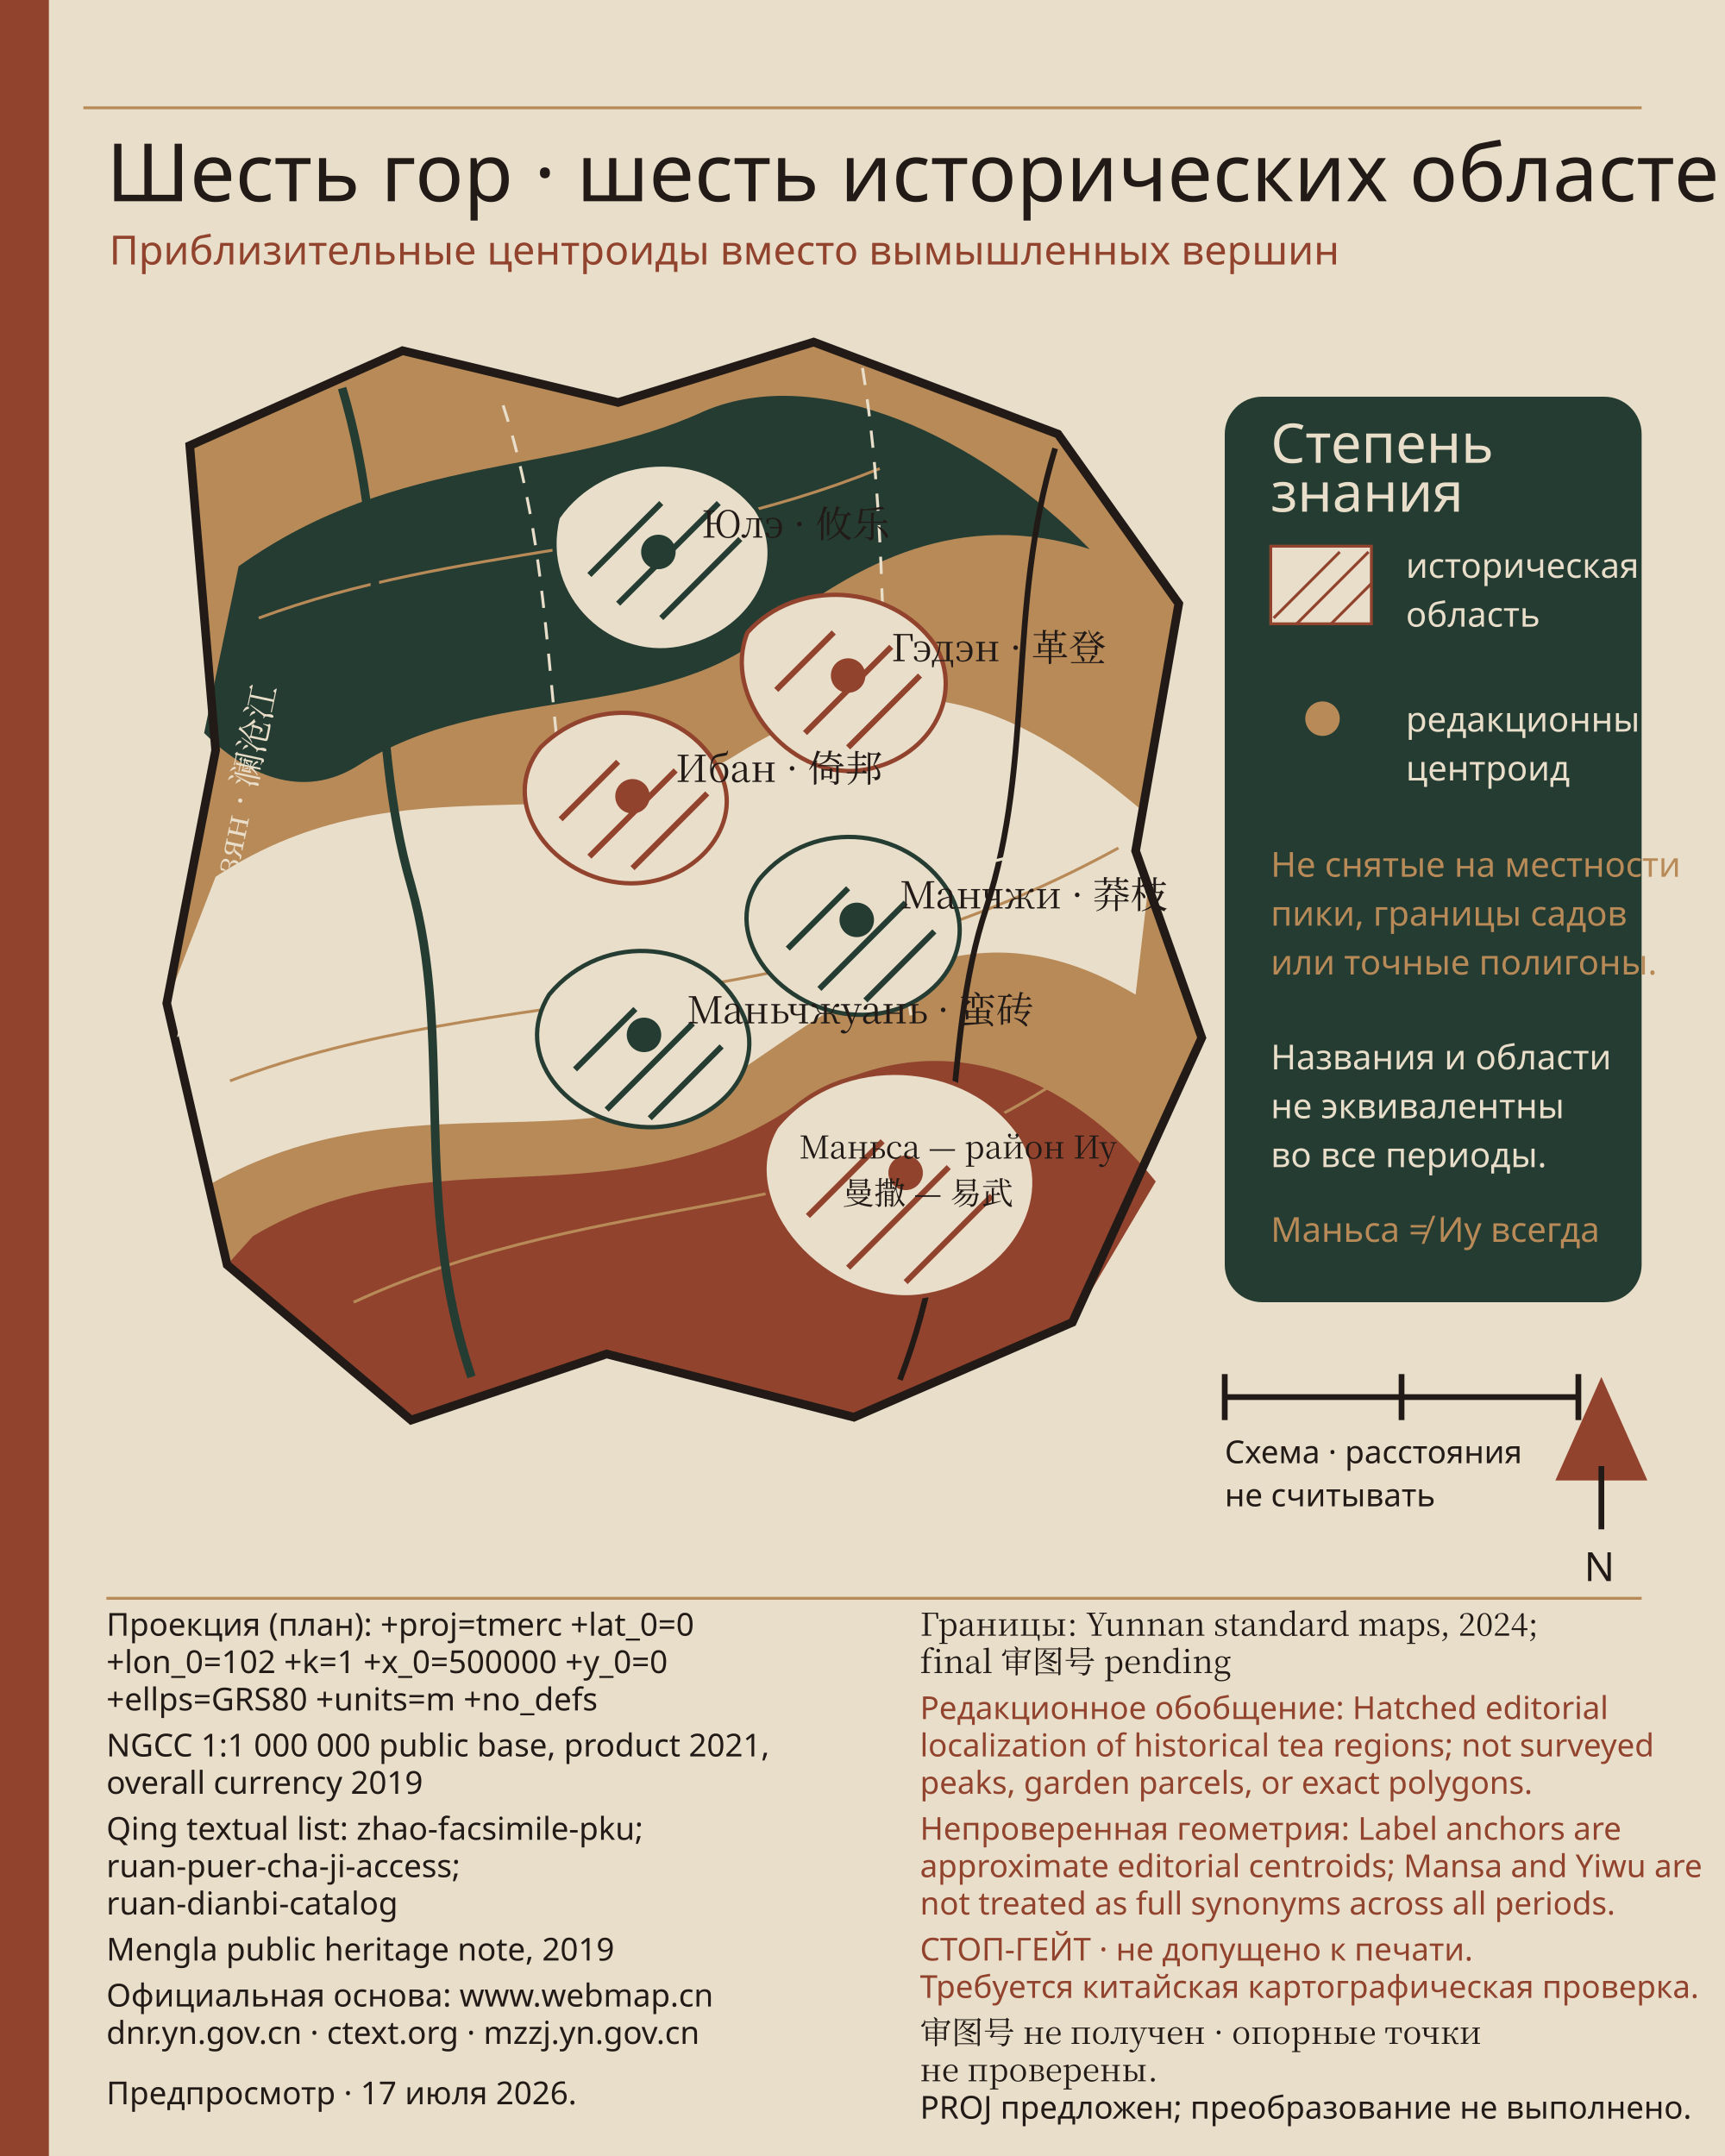
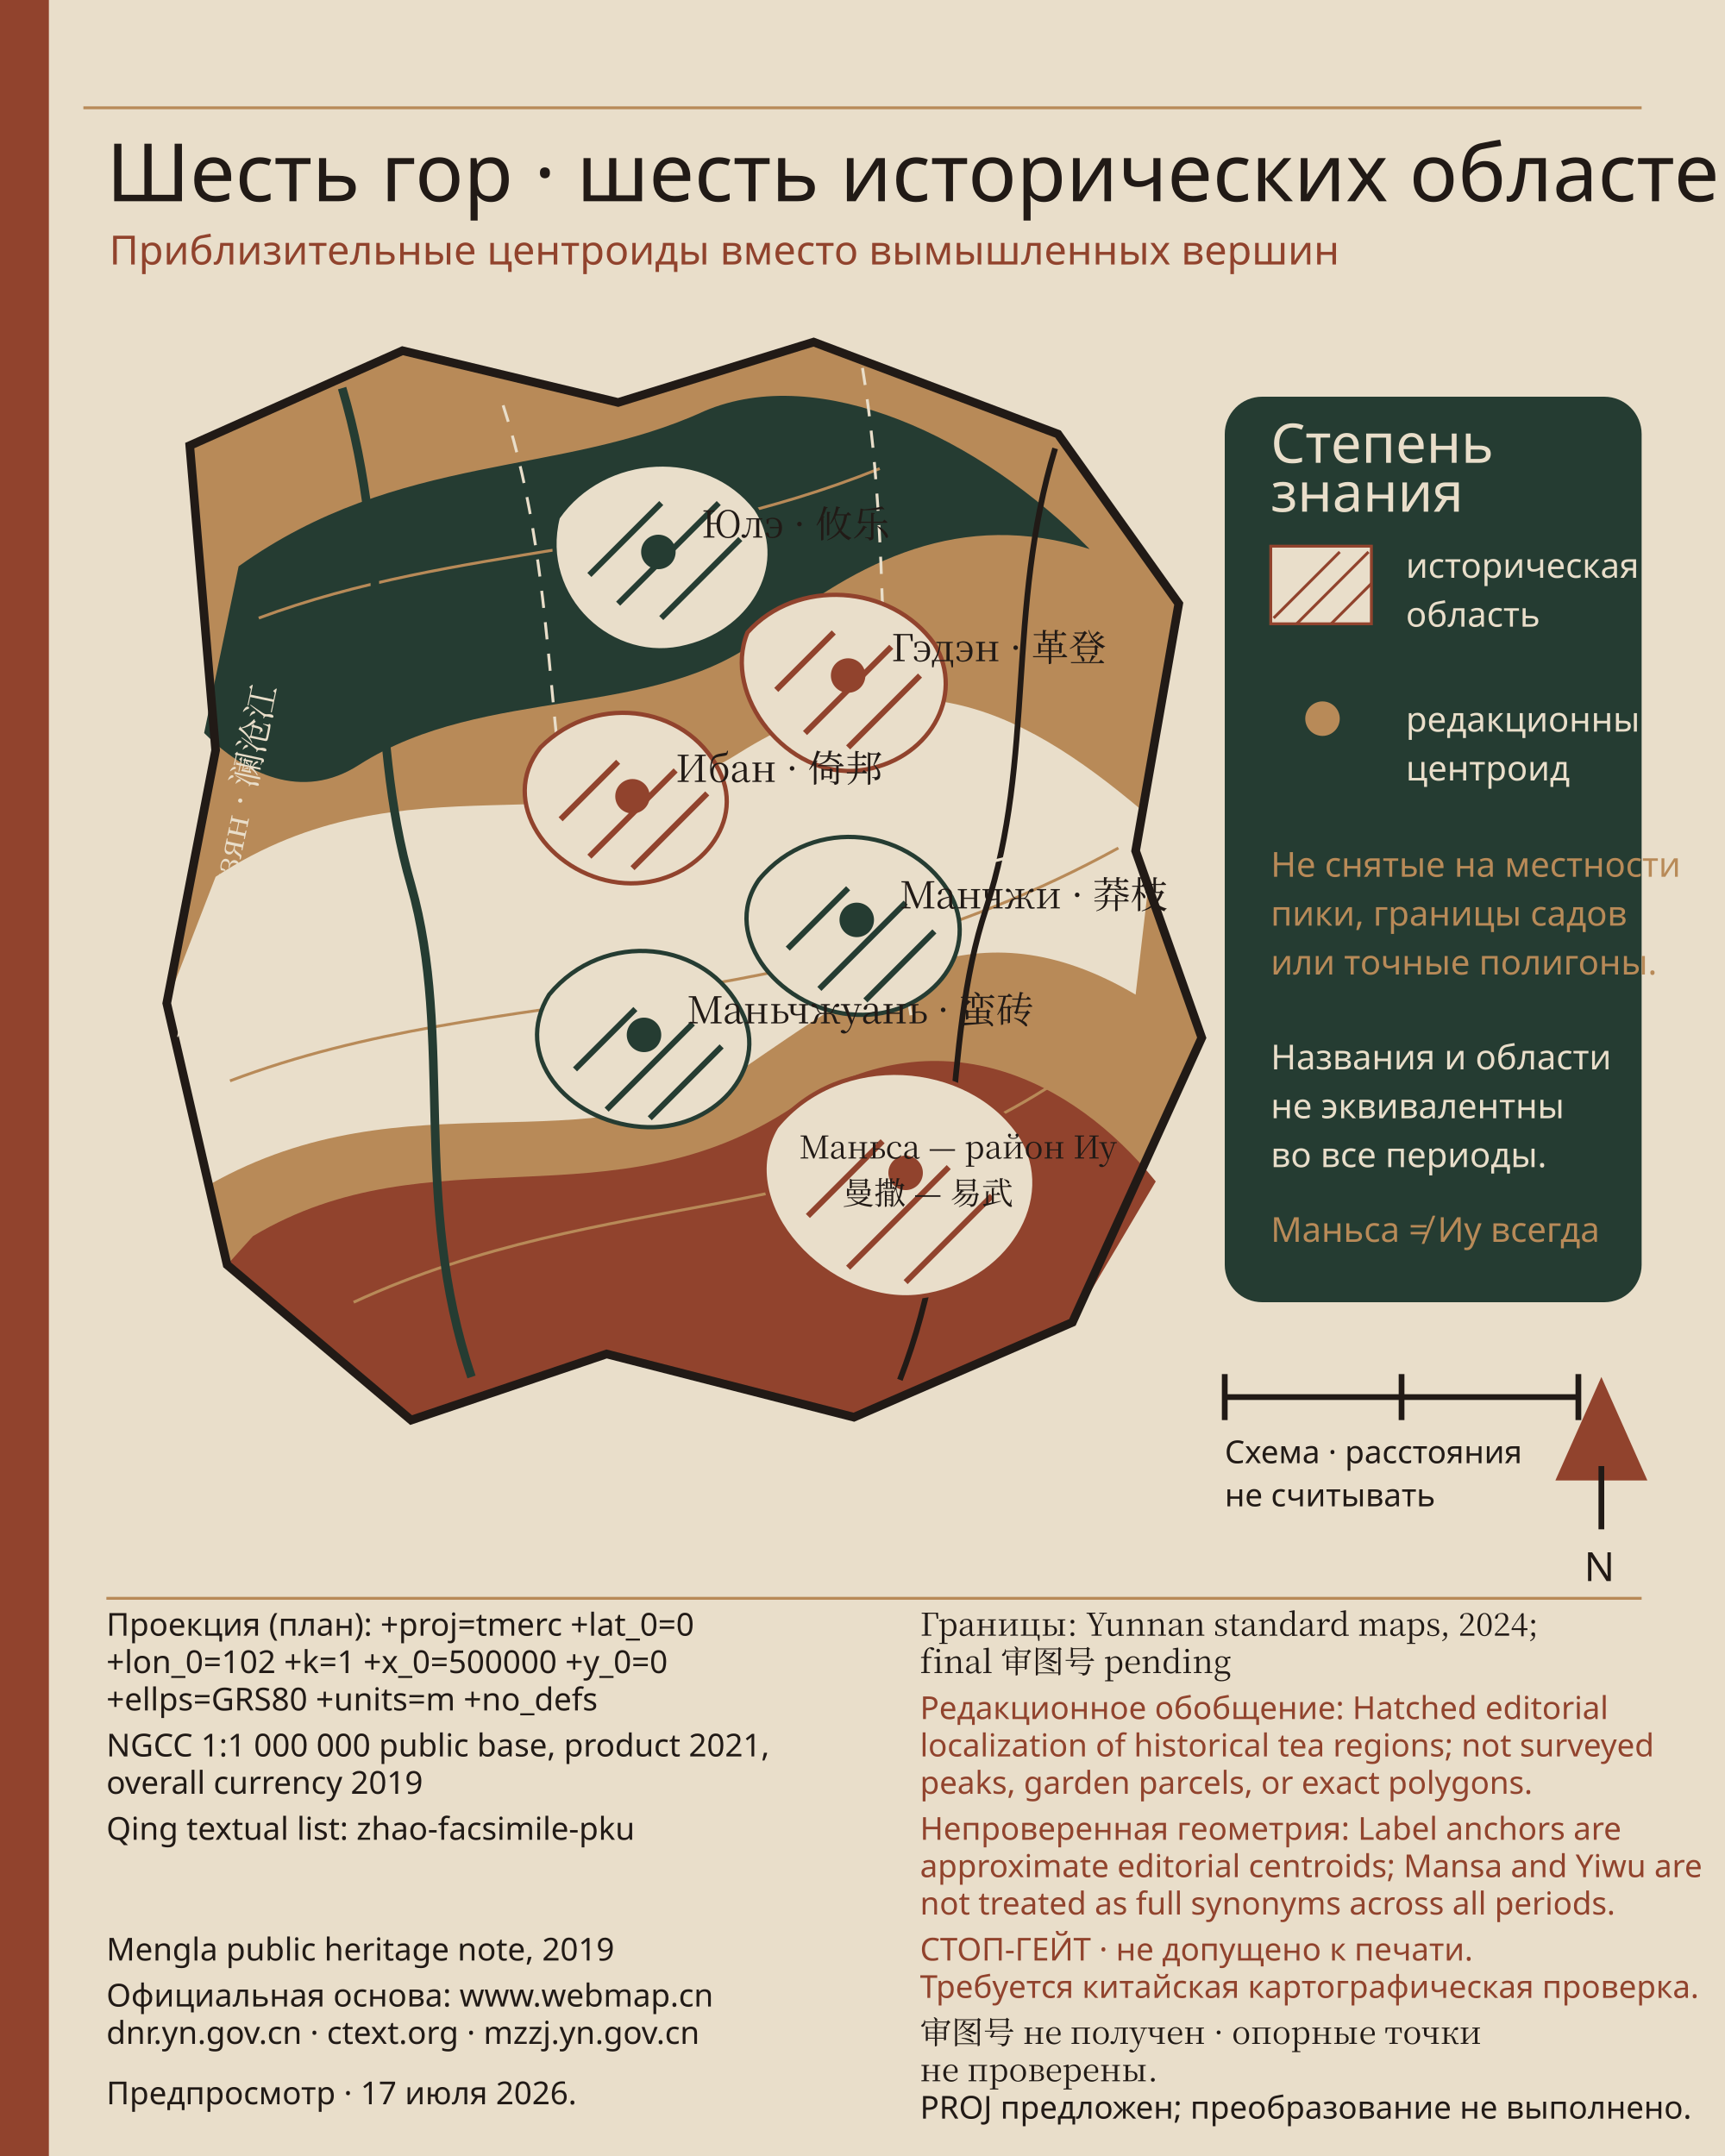
- <svg xmlns="http://www.w3.org/2000/svg" viewBox="0 0 1200 1500" data-asset-id="map-six-mountains" data-asset-class="map" data-min-placement-width-mm="150" data-min-placement-height-mm="187.5" data-min-font-size-pt="7.5" data-min-stroke-width-mm="0.2" data-projection="+proj=tmerc +lat_0=0 +lon_0=102 +k=1 +x_0=500000 +y_0=0 +ellps=GRS80 +units=m +no_defs" data-projection-status="planned" data-dataset-versions="NGCC 1:1 000 000 public base, product 2021, overall currency 2019 | Qing textual list: zhao-facsimile-pku; ruan-puer-cha-ji-access; ruan-dianbi-catalog | Mengla public heritage note, 2019" data-boundary-reference="Yunnan standard maps, 2024; final 审图号 pending" data-interpretive-layer="Hatched editorial localization of historical tea regions; not surveyed peaks, garden parcels, or exact polygons." data-uncertainty="Label anchors are approximate editorial centroids; Mansa and Yiwu are not treated as full synonyms across all periods." data-review-status="blocked-pending-chinese-review" role="img" aria-labelledby="mountains-title mountains-desc">
+ <svg xmlns="http://www.w3.org/2000/svg" viewBox="0 0 1200 1500" data-asset-id="map-six-mountains" data-asset-class="map" data-min-placement-width-mm="150" data-min-placement-height-mm="187.5" data-min-font-size-pt="7.5" data-min-stroke-width-mm="0.2" data-projection="+proj=tmerc +lat_0=0 +lon_0=102 +k=1 +x_0=500000 +y_0=0 +ellps=GRS80 +units=m +no_defs" data-projection-status="planned" data-dataset-versions="NGCC 1:1 000 000 public base, product 2021, overall currency 2019 | Qing textual list: zhao-facsimile-pku | Mengla public heritage note, 2019" data-boundary-reference="Yunnan standard maps, 2024; final 审图号 pending" data-interpretive-layer="Hatched editorial localization of historical tea regions; not surveyed peaks, garden parcels, or exact polygons." data-uncertainty="Label anchors are approximate editorial centroids; Mansa and Yiwu are not treated as full synonyms across all periods." data-review-status="blocked-pending-chinese-review" role="img" aria-labelledby="mountains-title mountains-desc">
  <defs>
    <clipPath id="region-yule">
      <path d="M388 360 C420 314 492 310 526 354 C550 390 526 438 478 450 C426 464 374 416 388 360 Z" />
    </clipPath>
    <clipPath id="region-gedeng">
      <path d="M520 440 C554 402 620 406 650 448 C672 484 646 530 598 536 C548 542 502 484 520 440 Z" />
    </clipPath>
    <clipPath id="region-yibang">
      <path d="M376 520 C416 480 482 492 502 540 C518 578 478 620 430 614 C382 608 346 558 376 520 Z" />
    </clipPath>
    <clipPath id="region-manzhi">
      <path d="M528 612 C566 566 636 576 662 624 C682 664 646 708 596 706 C544 704 500 652 528 612 Z" />
    </clipPath>
    <clipPath id="region-manzhuan">
      <path d="M382 692 C420 646 492 654 516 704 C536 744 496 788 446 784 C394 780 356 734 382 692 Z" />
    </clipPath>
    <clipPath id="region-mansa">
      <path d="M540 784 C584 730 674 736 710 790 C738 834 702 894 640 902 C576 910 508 838 540 784 Z" />
    </clipPath>
  </defs>
  <rect x="0" y="0" width="1200" height="1500" fill="#E9DECA" />
  <rect x="0" y="0" width="34" height="1500" fill="#91432D" />
  <rect x="58" y="74" width="1084" height="2" fill="#B88A58" />
  <g id="terrain">
    <path d="M132 310 L280 244 L430 280 L566 238 L736 302 L820 420 L790 592 L836 722 L746 920 L594 986 L422 942 L286 988 L158 880 L116 698 L150 522 Z" fill="#B88A58" />
    <path d="M166 394 C278 314 390 332 490 286 C570 252 682 304 758 382 C668 354 598 390 532 442 C456 502 338 476 250 532 C210 558 170 538 142 510 Z" fill="#253C32" />
    <path d="M150 610 C284 522 404 594 514 524 C632 450 714 494 804 572 L790 692 C678 626 604 684 516 744 C410 814 284 746 146 824 L116 698 Z" fill="#E9DECA" />
    <path d="M176 860 C300 786 426 854 552 770 C652 704 746 750 804 822 L746 920 L594 986 L422 942 L286 988 L158 880 Z" fill="#91432D" />
    <path d="M180 430 C320 378 458 388 612 326 M170 580 C326 520 492 542 714 430 M160 752 C350 680 548 716 778 590 M246 906 C424 824 584 856 742 748" fill="none" stroke="#B88A58" stroke-width="2" data-stroke-width-mm="0.25" />
  </g>
  <g id="rivers">
    <path d="M238 270 C274 390 254 506 286 616 C316 722 286 834 328 958" fill="none" stroke="#253C32" stroke-width="6" data-stroke-width-mm="0.75" />
    <path d="M734 312 C700 424 720 528 686 632 C654 728 672 842 626 960" fill="none" stroke="#211A16" stroke-width="4" data-stroke-width-mm="0.50" />
  </g>
  <g id="boundaries">
    <path d="M132 310 L280 244 L430 280 L566 238 L736 302 L820 420 L790 592 L836 722 L746 920 L594 986 L422 942 L286 988 L158 880 L116 698 L150 522 Z" fill="none" stroke="#211A16" stroke-width="6" data-stroke-width-mm="0.75" />
    <path d="M350 282 C392 410 376 542 416 680 M600 256 C624 402 606 550 634 708 M214 674 C388 622 552 652 790 570" fill="none" stroke="#E9DECA" stroke-width="2" data-stroke-width-mm="0.25" stroke-dasharray="12 10" />
  </g>
  <g id="tea-regions">
    <path d="M388 360 C420 314 492 310 526 354 C550 390 526 438 478 450 C426 464 374 416 388 360 Z" fill="#E9DECA" stroke="#253C32" stroke-width="3" data-stroke-width-mm="0.38" data-geometry-status="generalized-editorial" />
    <path d="M410 400 L460 350 M430 420 L500 350 M460 430 L515 375" fill="none" stroke="#253C32" stroke-width="4" data-stroke-width-mm="0.50" data-geometry-status="generalized-editorial" />
    <path d="M520 440 C554 402 620 406 650 448 C672 484 646 530 598 536 C548 542 502 484 520 440 Z" fill="#E9DECA" stroke="#91432D" stroke-width="3" data-stroke-width-mm="0.38" data-geometry-status="generalized-editorial" />
    <path d="M540 480 L580 440 M560 510 L620 450 M590 520 L640 470" fill="none" stroke="#91432D" stroke-width="4" data-stroke-width-mm="0.50" data-geometry-status="generalized-editorial" />
    <path d="M376 520 C416 480 482 492 502 540 C518 578 478 620 430 614 C382 608 346 558 376 520 Z" fill="#E9DECA" stroke="#91432D" stroke-width="3" data-stroke-width-mm="0.38" data-geometry-status="generalized-editorial" />
    <path d="M390 570 L430 530 M410 596 L470 536 M440 604 L492 552" fill="none" stroke="#91432D" stroke-width="4" data-stroke-width-mm="0.50" data-geometry-status="generalized-editorial" />
    <path d="M528 612 C566 566 636 576 662 624 C682 664 646 708 596 706 C544 704 500 652 528 612 Z" fill="#E9DECA" stroke="#253C32" stroke-width="3" data-stroke-width-mm="0.38" data-geometry-status="generalized-editorial" />
    <path d="M548 660 L590 618 M570 688 L630 628 M602 696 L650 648" fill="none" stroke="#253C32" stroke-width="4" data-stroke-width-mm="0.50" data-geometry-status="generalized-editorial" />
    <path d="M382 692 C420 646 492 654 516 704 C536 744 496 788 446 784 C394 780 356 734 382 692 Z" fill="#E9DECA" stroke="#253C32" stroke-width="3" data-stroke-width-mm="0.38" data-geometry-status="generalized-editorial" />
    <path d="M400 744 L442 702 M422 772 L482 712 M452 778 L502 728" fill="none" stroke="#253C32" stroke-width="4" data-stroke-width-mm="0.50" data-geometry-status="generalized-editorial" />
    <path d="M540 784 C584 730 674 736 710 790 C738 834 702 894 640 902 C576 910 508 838 540 784 Z" fill="#E9DECA" stroke="#91432D" stroke-width="3" data-stroke-width-mm="0.38" data-geometry-status="generalized-editorial" />
    <path d="M562 846 L614 794 M590 882 L660 812 M630 892 L690 832" fill="none" stroke="#91432D" stroke-width="4" data-stroke-width-mm="0.50" data-geometry-status="generalized-editorial" />
    <circle cx="458" cy="384" r="12" fill="#253C32" data-geometry-status="generalized-editorial" />
    <circle cx="590" cy="470" r="12" fill="#91432D" data-geometry-status="generalized-editorial" />
    <circle cx="440" cy="554" r="12" fill="#91432D" data-geometry-status="generalized-editorial" />
    <circle cx="596" cy="640" r="12" fill="#253C32" data-geometry-status="generalized-editorial" />
    <circle cx="448" cy="720" r="12" fill="#253C32" data-geometry-status="generalized-editorial" />
    <circle cx="630" cy="816" r="12" fill="#91432D" data-geometry-status="generalized-editorial" />
  </g>
  <g id="labels">
    <text x="74" y="140" font-family="Cormorant" font-size="56" data-font-size-pt="19.84" fill="#211A16">Шесть гор · шесть исторических областей</text>
    <text x="76" y="184" font-family="Literata" font-size="28" data-font-size-pt="9.92" fill="#91432D">Приблизительные центроиды вместо вымышленных вершин</text>
    <text x="488" y="374" font-family="Noto Serif CJK SC" font-size="26" data-font-size-pt="9.21" fill="#211A16">Юлэ · 攸乐</text>
    <text x="620" y="460" font-family="Noto Serif CJK SC" font-size="26" data-font-size-pt="9.21" fill="#211A16">Гэдэн · 革登</text>
    <text x="470" y="544" font-family="Noto Serif CJK SC" font-size="26" data-font-size-pt="9.21" fill="#211A16">Ибан · 倚邦</text>
    <text x="626" y="632" font-family="Noto Serif CJK SC" font-size="26" data-font-size-pt="9.21" fill="#211A16">Манчжи · 莽枝</text>
    <text x="478" y="712" font-family="Noto Serif CJK SC" font-size="26" data-font-size-pt="9.21" fill="#211A16">Маньчжуань · 蛮砖</text>
    <text x="556" y="806" font-family="Noto Serif CJK SC" font-size="22" data-font-size-pt="7.80" fill="#211A16">Маньса — район Иу</text>
    <text x="586" y="838" font-family="Noto Serif CJK SC" font-size="22" data-font-size-pt="7.80" fill="#211A16">曼撒 — 易武</text>
    <text x="166" y="604" transform="rotate(-78 166 604)" text-anchor="middle" font-family="Noto Serif CJK SC" font-size="24" data-font-size-pt="8.50" fill="#E9DECA">Ланьцанцзян · 澜沧江</text>
  </g>
  <g id="legend">
    <rect x="852" y="276" width="290" height="630" rx="26" fill="#253C32" />
    <text x="884" y="322" font-family="Cormorant" font-size="38" data-font-size-pt="13.46" fill="#E9DECA">Степень</text>
    <text x="884" y="356" font-family="Cormorant" font-size="38" data-font-size-pt="13.46" fill="#E9DECA">знания</text>
    <rect x="884" y="380" width="70" height="54" fill="#E9DECA" stroke="#91432D" stroke-width="2" data-stroke-width-mm="0.25" data-geometry-status="generalized-editorial" />
    <path d="M886 430 L932 384 M902 434 L952 384 M926 434 L954 406" fill="none" stroke="#91432D" stroke-width="2" data-stroke-width-mm="0.25" />
    <text x="978" y="402" font-family="Manrope" font-size="24" data-font-size-pt="8.50" fill="#E9DECA">историческая</text>
    <text x="978" y="436" font-family="Manrope" font-size="24" data-font-size-pt="8.50" fill="#E9DECA">область</text>
    <circle cx="920" cy="500" r="12" fill="#B88A58" data-geometry-status="generalized-editorial" />
    <text x="978" y="509" font-family="Manrope" font-size="24" data-font-size-pt="8.50" fill="#E9DECA">редакционный</text>
    <text x="978" y="543" font-family="Manrope" font-size="24" data-font-size-pt="8.50" fill="#E9DECA">центроид</text>
    <text x="884" y="610" font-family="Literata" font-size="24" data-font-size-pt="8.50" fill="#B88A58">Не снятые на местности</text>
    <text x="884" y="644" font-family="Literata" font-size="24" data-font-size-pt="8.50" fill="#B88A58">пики, границы садов</text>
    <text x="884" y="678" font-family="Literata" font-size="24" data-font-size-pt="8.50" fill="#B88A58">или точные полигоны.</text>
    <text x="884" y="744" font-family="Manrope" font-size="24" data-font-size-pt="8.50" fill="#E9DECA">Названия и области</text>
    <text x="884" y="778" font-family="Manrope" font-size="24" data-font-size-pt="8.50" fill="#E9DECA">не эквивалентны</text>
    <text x="884" y="812" font-family="Manrope" font-size="24" data-font-size-pt="8.50" fill="#E9DECA">во все периоды.</text>
    <text x="884" y="864" font-family="Manrope" font-size="24" data-font-size-pt="8.50" fill="#B88A58">Маньса ≠ Иу всегда</text>
  </g>
  <g id="scale">
    <line x1="852" y1="972" x2="1098" y2="972" stroke="#211A16" stroke-width="4" data-stroke-width-mm="0.50" />
    <line x1="852" y1="956" x2="852" y2="988" stroke="#211A16" stroke-width="4" data-stroke-width-mm="0.50" />
    <line x1="975" y1="956" x2="975" y2="988" stroke="#211A16" stroke-width="4" data-stroke-width-mm="0.50" />
    <line x1="1098" y1="956" x2="1098" y2="988" stroke="#211A16" stroke-width="4" data-stroke-width-mm="0.50" />
    <text x="852" y="1018" font-family="Manrope" font-size="22" data-font-size-pt="7.80" fill="#211A16">Схема · расстояния</text>
    <text x="852" y="1048" font-family="Manrope" font-size="22" data-font-size-pt="7.80" fill="#211A16">не считывать</text>
  </g>
  <g id="north-arrow">
    <path d="M1082 1030 L1114 958 L1146 1030 Z" fill="#91432D" />
    <line x1="1114" y1="1020" x2="1114" y2="1064" stroke="#211A16" stroke-width="4" data-stroke-width-mm="0.50" />
    <text x="1102" y="1100" font-family="Manrope" font-size="28" data-font-size-pt="9.92" fill="#211A16">N</text>
  </g>
  <g id="sources">
    <line x1="74" y1="1112" x2="1142" y2="1112" stroke="#B88A58" stroke-width="2" data-stroke-width-mm="0.25" />
    <text font-family="Manrope" font-size="22" data-font-size-pt="7.80" fill="#211A16">
      <tspan x="74" y="1138">Проекция (план): +proj=tmerc +lat_0=0</tspan>
      <tspan x="74" y="1164"> +lon_0=102 +k=1 +x_0=500000 +y_0=0</tspan>
      <tspan x="74" y="1190"> +ellps=GRS80 +units=m +no_defs</tspan>
    </text>
    <text font-family="Manrope" font-size="22" data-font-size-pt="7.80" fill="#211A16">
      <tspan x="74" y="1222">NGCC 1:1 000 000 public base, product 2021,</tspan>
      <tspan x="74" y="1248"> overall currency 2019</tspan>
    </text>
    <text font-family="Manrope" font-size="22" data-font-size-pt="7.80" fill="#211A16">
-       <tspan x="74" y="1280">Qing textual list: zhao-facsimile-pku;</tspan>
-       <tspan x="74" y="1306"> ruan-puer-cha-ji-access;</tspan>
-       <tspan x="74" y="1332"> ruan-dianbi-catalog</tspan>
+       <tspan x="74" y="1280">Qing textual list: zhao-facsimile-pku</tspan>
    </text>
    <text x="74" y="1364" font-family="Manrope" font-size="22" data-font-size-pt="7.80" fill="#211A16">Mengla public heritage note, 2019</text>
    <text font-family="Manrope" font-size="22" data-font-size-pt="7.80" fill="#211A16">
      <tspan x="74" y="1396">Официальная основа: www.webmap.cn</tspan>
      <tspan x="74" y="1422">dnr.yn.gov.cn · ctext.org · mzzj.yn.gov.cn</tspan>
    </text>
    <text x="74" y="1464" font-family="Manrope" font-size="22" data-font-size-pt="7.80" fill="#211A16">Предпросмотр · 17 июля 2026.</text>
    <text font-family="Noto Serif CJK SC" font-size="22" data-font-size-pt="7.80" fill="#211A16">
      <tspan x="640" y="1138">Границы: Yunnan standard maps, 2024;</tspan>
      <tspan x="640" y="1164"> final 审图号 pending</tspan>
    </text>
    <text font-family="Manrope" font-size="22" data-font-size-pt="7.80" fill="#91432D">
      <tspan x="640" y="1196">Редакционное обобщение: Hatched editorial</tspan>
      <tspan x="640" y="1222"> localization of historical tea regions; not surveyed</tspan>
      <tspan x="640" y="1248"> peaks, garden parcels, or exact polygons.</tspan>
    </text>
    <text font-family="Manrope" font-size="22" data-font-size-pt="7.80" fill="#91432D">
      <tspan x="640" y="1280">Непроверенная геометрия: Label anchors are</tspan>
      <tspan x="640" y="1306"> approximate editorial centroids; Mansa and Yiwu are</tspan>
      <tspan x="640" y="1332"> not treated as full synonyms across all periods.</tspan>
    </text>
    <text font-family="Literata" font-size="22" data-font-size-pt="7.80" fill="#91432D">
      <tspan x="640" y="1364">СТОП-ГЕЙТ · не допущено к печати.</tspan>
      <tspan x="640" y="1390">Требуется китайская картографическая проверка.</tspan>
    </text>
    <text font-family="Noto Serif CJK SC" font-size="22" data-font-size-pt="7.80" fill="#211A16">
      <tspan x="640" y="1422">审图号 не получен · опорные точки</tspan>
      <tspan x="640" y="1448">не проверены.</tspan>
    </text>
    <text x="640" y="1474" font-family="Manrope" font-size="22" data-font-size-pt="7.80" fill="#211A16">PROJ предложен; преобразование не выполнено.</text>
  </g>
</svg>
